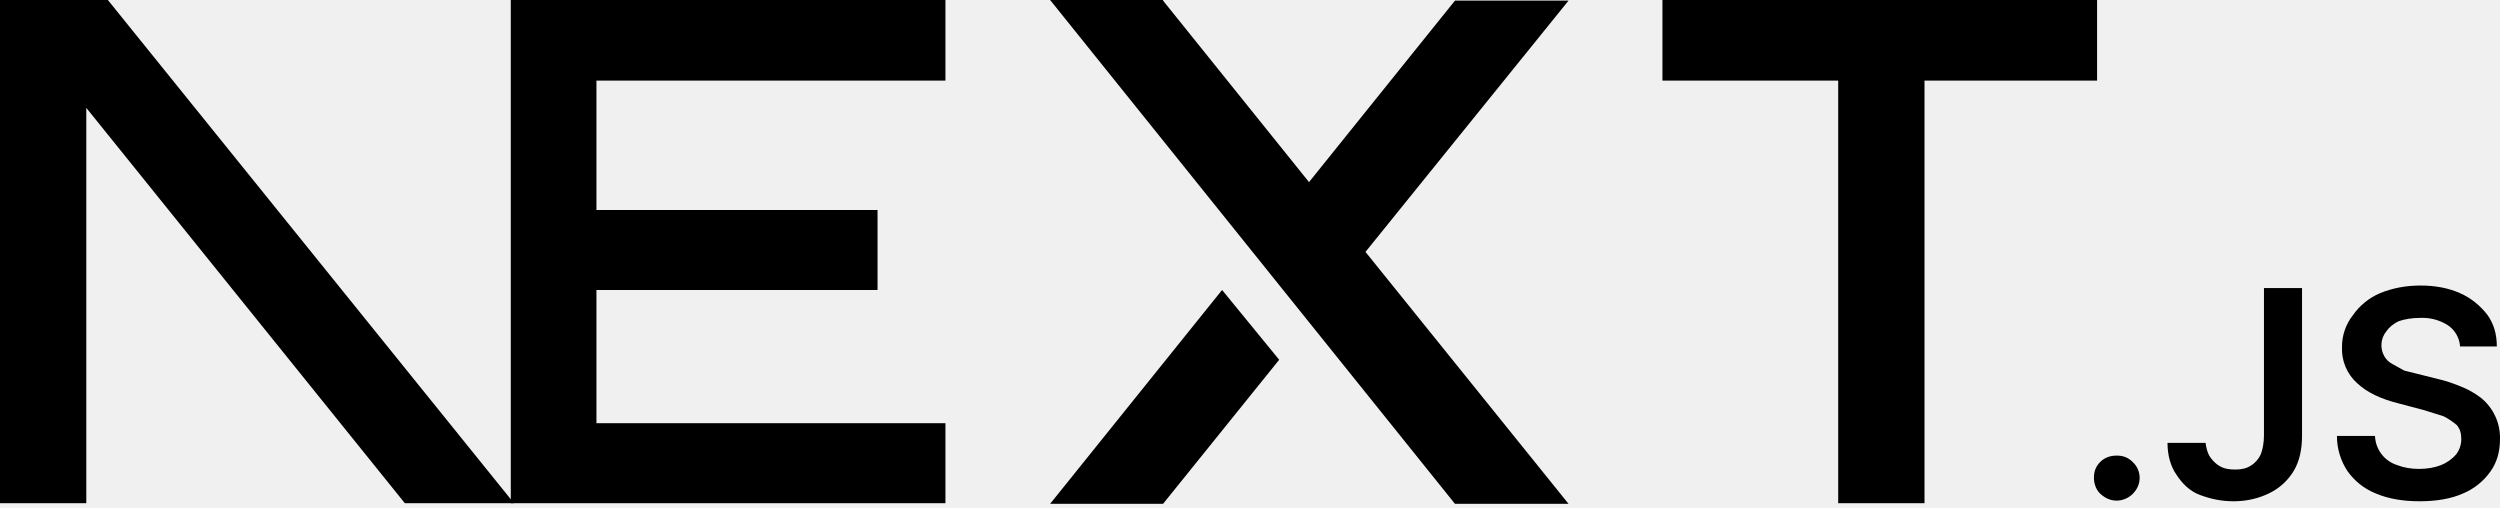
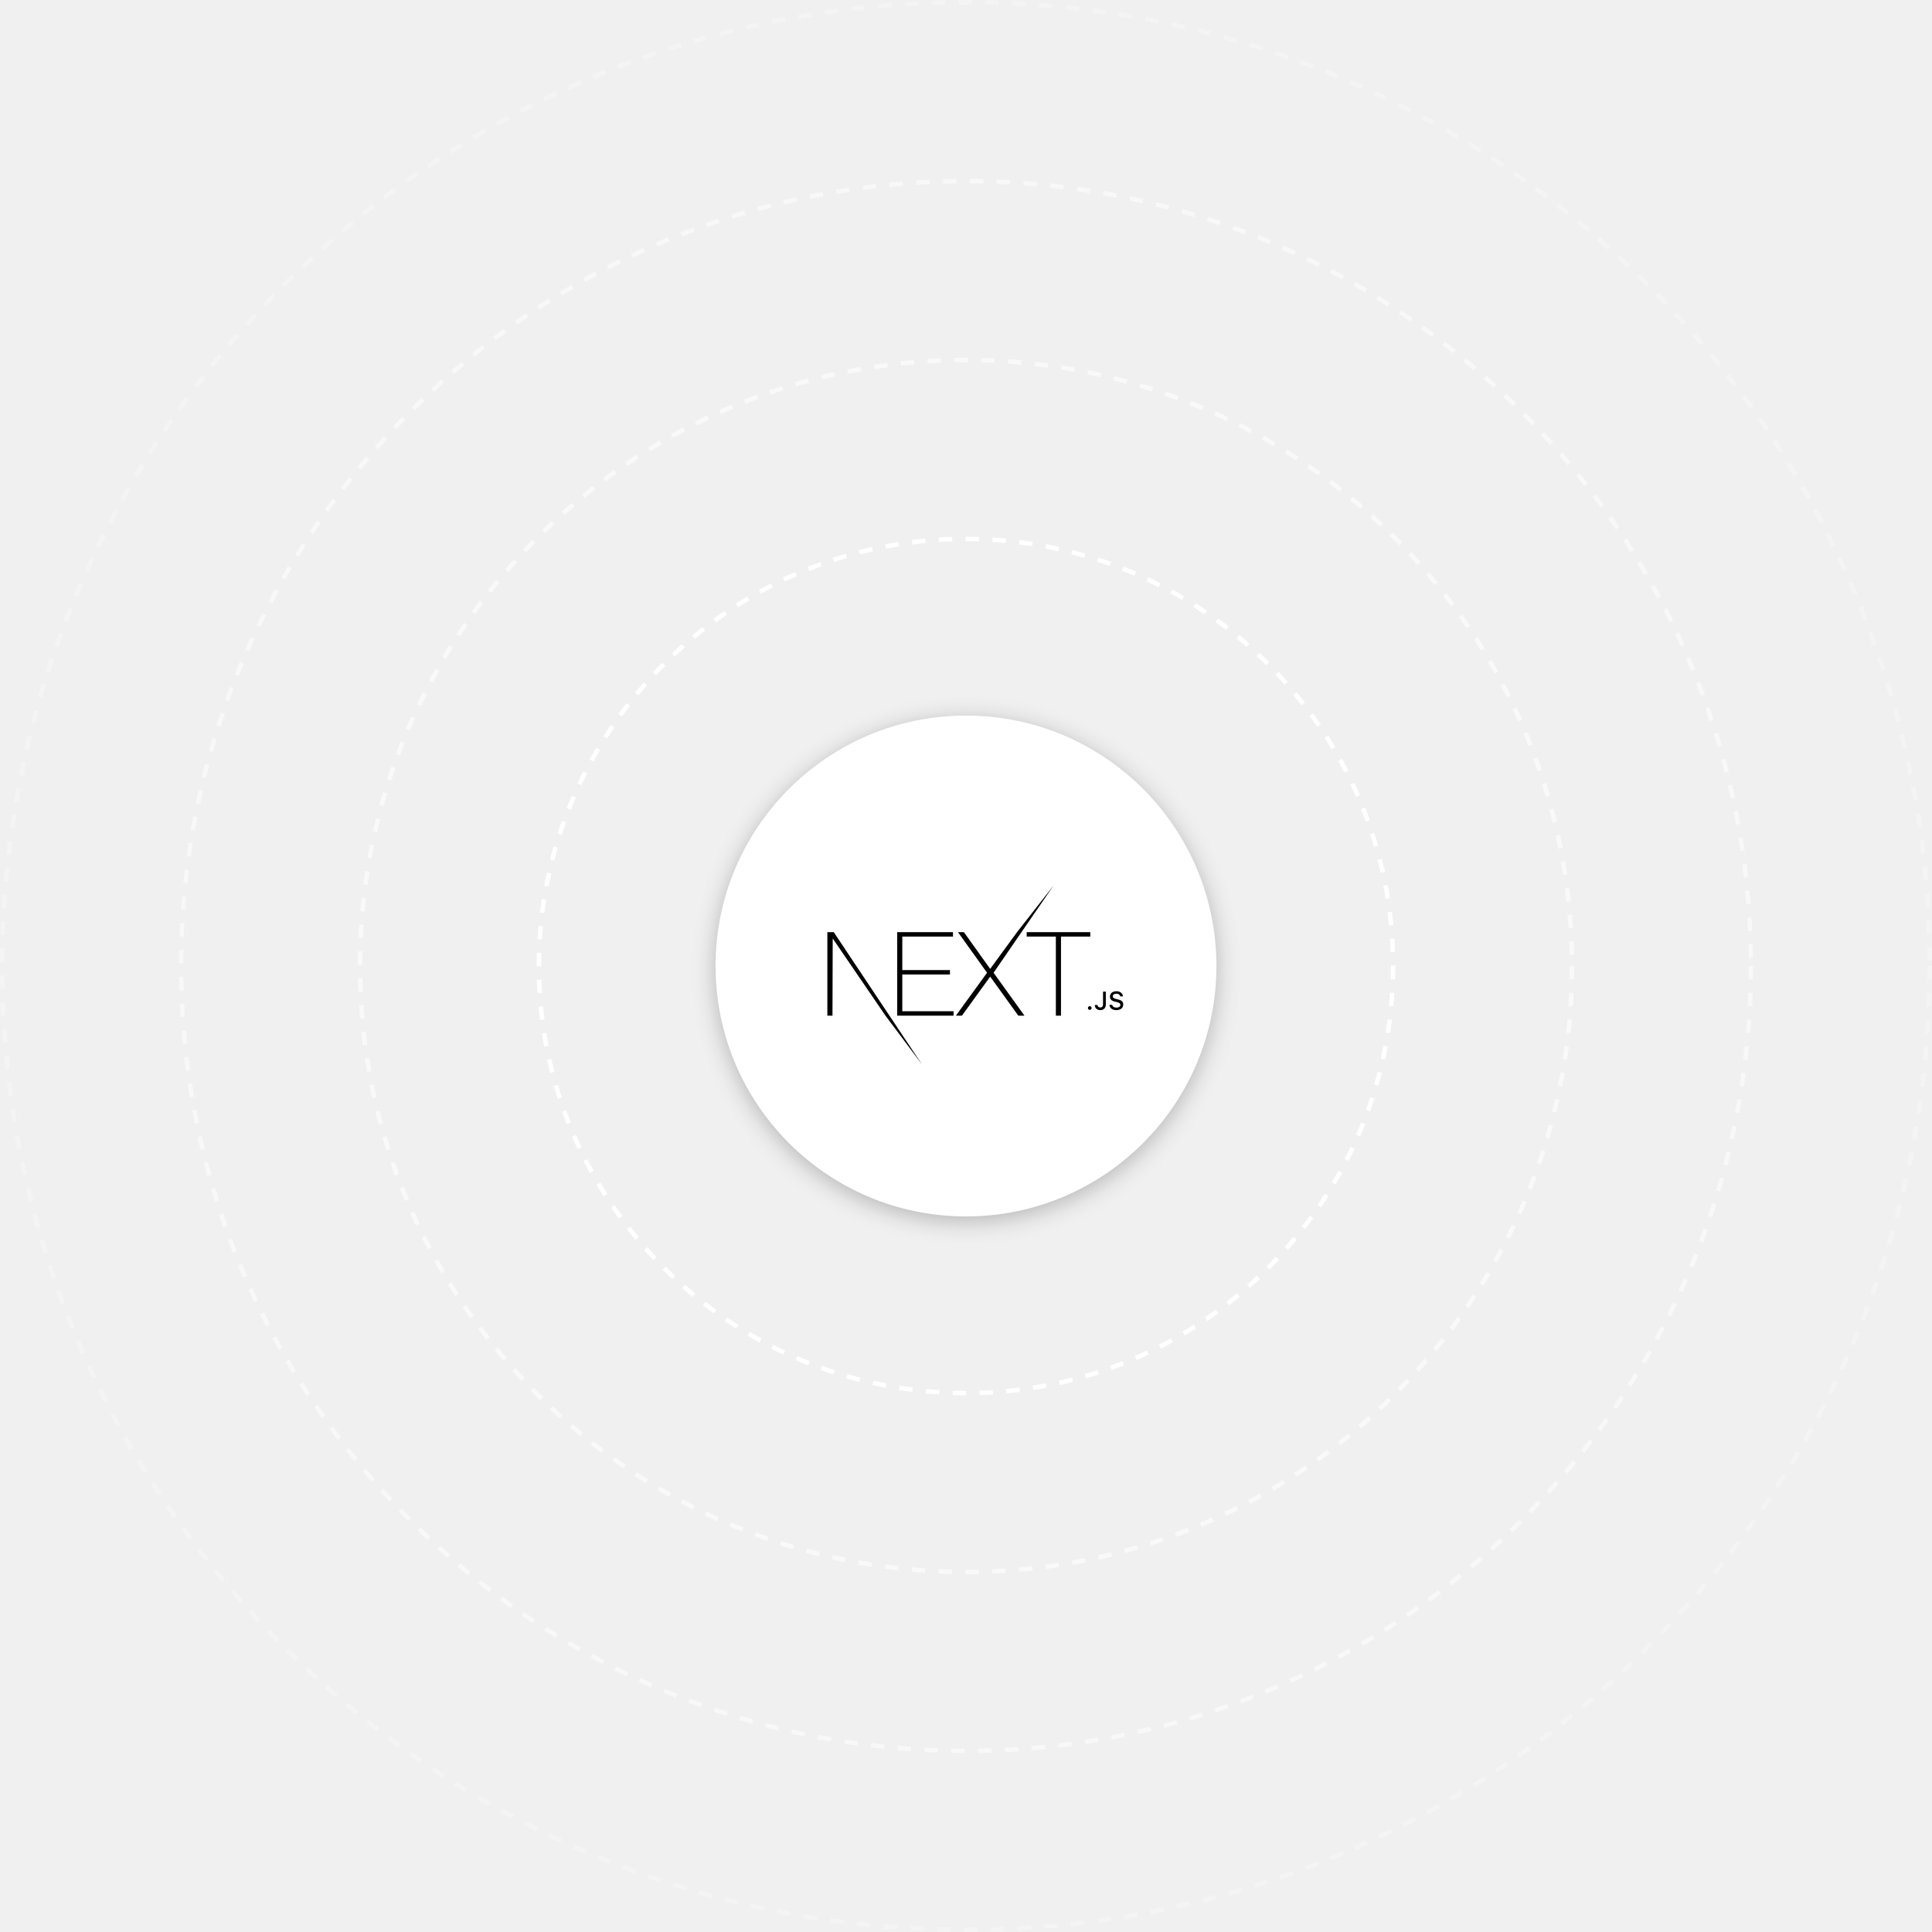
- <svg xmlns="http://www.w3.org/2000/svg" fill="none" viewBox="0 0 394 80">
-   <path fill="#000" d="M262 0h68.5v12.7h-27.2v66.6h-13.6V12.7H262V0ZM149 0v12.7H94v20.4h44.3v12.6H94v21h55v12.6H80.5V0h68.7zm34.3 0h-17.8l63.8 79.4h17.9l-32-39.7 32-39.6h-17.9l-23 28.6-23-28.6zm18.3 56.7-9-11-27.1 33.7h17.8l18.3-22.7z" />
-   <path fill="#000" d="M81 79.3 17 0H0v79.3h13.6V17l50.2 62.3H81Zm252.6-.4c-1 0-1.8-.4-2.5-1s-1.1-1.6-1.1-2.6.3-1.8 1-2.5 1.6-1 2.6-1 1.8.3 2.5 1a3.4 3.4 0 0 1 .6 4.3 3.7 3.7 0 0 1-3 1.8zm23.2-33.5h6v23.3c0 2.1-.4 4-1.3 5.5a9.1 9.1 0 0 1-3.8 3.5c-1.6.8-3.5 1.3-5.7 1.3-2 0-3.7-.4-5.3-1s-2.8-1.8-3.7-3.2c-.9-1.3-1.4-3-1.4-5h6c.1.8.3 1.6.7 2.2s1 1.2 1.6 1.5c.7.4 1.5.5 2.4.5 1 0 1.8-.2 2.4-.6a4 4 0 0 0 1.6-1.8c.3-.8.5-1.8.5-3V45.5zm30.9 9.1a4.4 4.4 0 0 0-2-3.3 7.5 7.5 0 0 0-4.3-1.1c-1.3 0-2.4.2-3.3.5-.9.4-1.6 1-2 1.6a3.5 3.5 0 0 0-.3 4c.3.5.7.9 1.3 1.2l1.8 1 2 .5 3.2.8c1.3.3 2.5.7 3.7 1.2a13 13 0 0 1 3.2 1.8 8.1 8.1 0 0 1 3 6.5c0 2-.5 3.7-1.5 5.1a10 10 0 0 1-4.4 3.5c-1.8.8-4.1 1.2-6.8 1.2-2.6 0-4.9-.4-6.8-1.2-2-.8-3.4-2-4.5-3.5a10 10 0 0 1-1.7-5.6h6a5 5 0 0 0 3.5 4.6c1 .4 2.2.6 3.4.6 1.3 0 2.5-.2 3.5-.6 1-.4 1.8-1 2.4-1.7a4 4 0 0 0 .8-2.4c0-.9-.2-1.6-.7-2.2a11 11 0 0 0-2.1-1.4l-3.2-1-3.8-1c-2.8-.7-5-1.7-6.6-3.2a7.2 7.2 0 0 1-2.4-5.7 8 8 0 0 1 1.7-5 10 10 0 0 1 4.3-3.5c2-.8 4-1.2 6.4-1.2 2.3 0 4.4.4 6.2 1.2 1.8.8 3.2 2 4.3 3.4 1 1.4 1.5 3 1.5 5h-5.8z" />
+ <svg xmlns="http://www.w3.org/2000/svg" fill="none" height="432" viewBox="0 0 432 432" width="432">
+   <filter id="a" color-interpolation-filters="sRGB" filterUnits="userSpaceOnUse" height="122" width="122" x="155" y="156">
+     <feFlood flood-opacity="0" result="BackgroundImageFix" />
+     <feColorMatrix in="SourceAlpha" type="matrix" values="0 0 0 0 0 0 0 0 0 0 0 0 0 0 0 0 0 0 127 0" />
+     <feOffset dy="1" />
+     <feGaussianBlur stdDeviation="2.5" />
+     <feColorMatrix type="matrix" values="0 0 0 0 0 0 0 0 0 0 0 0 0 0 0 0 0 0 0.24 0" />
+     <feBlend in2="BackgroundImageFix" mode="normal" result="effect1_dropShadow" />
+     <feBlend in="SourceGraphic" in2="effect1_dropShadow" mode="normal" result="shape" />
+   </filter>
+   <g stroke="#fff" stroke-dasharray="3 3">
+     <circle cx="216" cy="216" r="95.5" />
+     <circle cx="216" cy="216" opacity=".6" r="135.5" />
+     <circle cx="216" cy="216" opacity=".5" r="175.5" />
+     <circle cx="216" cy="216" opacity=".3" r="215.5" />
+   </g>
+   <g filter="url(#a)">
+     <circle cx="216" cy="216" fill="#fff" r="56" />
+   </g>
+   <path d="m200.611 208.432h12.478v.994h-11.334v7.481h10.658v.994h-10.658v8.213h11.464v.994h-12.608zm13.596 0h1.326l5.875 8.214 6.005-8.214 8.168-10.432-13.419 19.509 6.915 9.599h-1.378l-6.291-8.736-6.317 8.736h-1.352l6.967-9.599zm15.364.994v-.994h14.219v.994h-6.55v17.682h-1.145v-17.682zm-44.571-.994h1.43l19.716 29.568-8.148-10.892-11.802-17.263-.052 17.263h-1.144zm58.676 17.382c-.235 0-.41-.181-.41-.415 0-.235.175-.417.409-.417.237 0 .409.182.409.417 0 .234-.172.415-.409.415zm1.123-1.094h.612c.009.332.251.555.607.555.398 0 .623-.239.623-.689v-2.847h.623v2.85c0 .81-.467 1.276-1.241 1.276-.725 0-1.223-.453-1.223-1.145zm3.28-.036h.618c.053.382.425.625.963.625.5 0 .867-.26.867-.617 0-.307-.233-.491-.765-.617l-.517-.125c-.726-.17-1.057-.523-1.057-1.114 0-.718.584-1.196 1.46-1.196.815 0 1.411.478 1.447 1.156h-.607c-.058-.371-.38-.603-.848-.603-.493 0-.821.238-.821.601 0 .287.212.452.735.575l.442.109c.823.192 1.163.527 1.163 1.133 0 .77-.596 1.254-1.547 1.254-.89 0-1.488-.461-1.533-1.181z" fill="#000" />
</svg>
